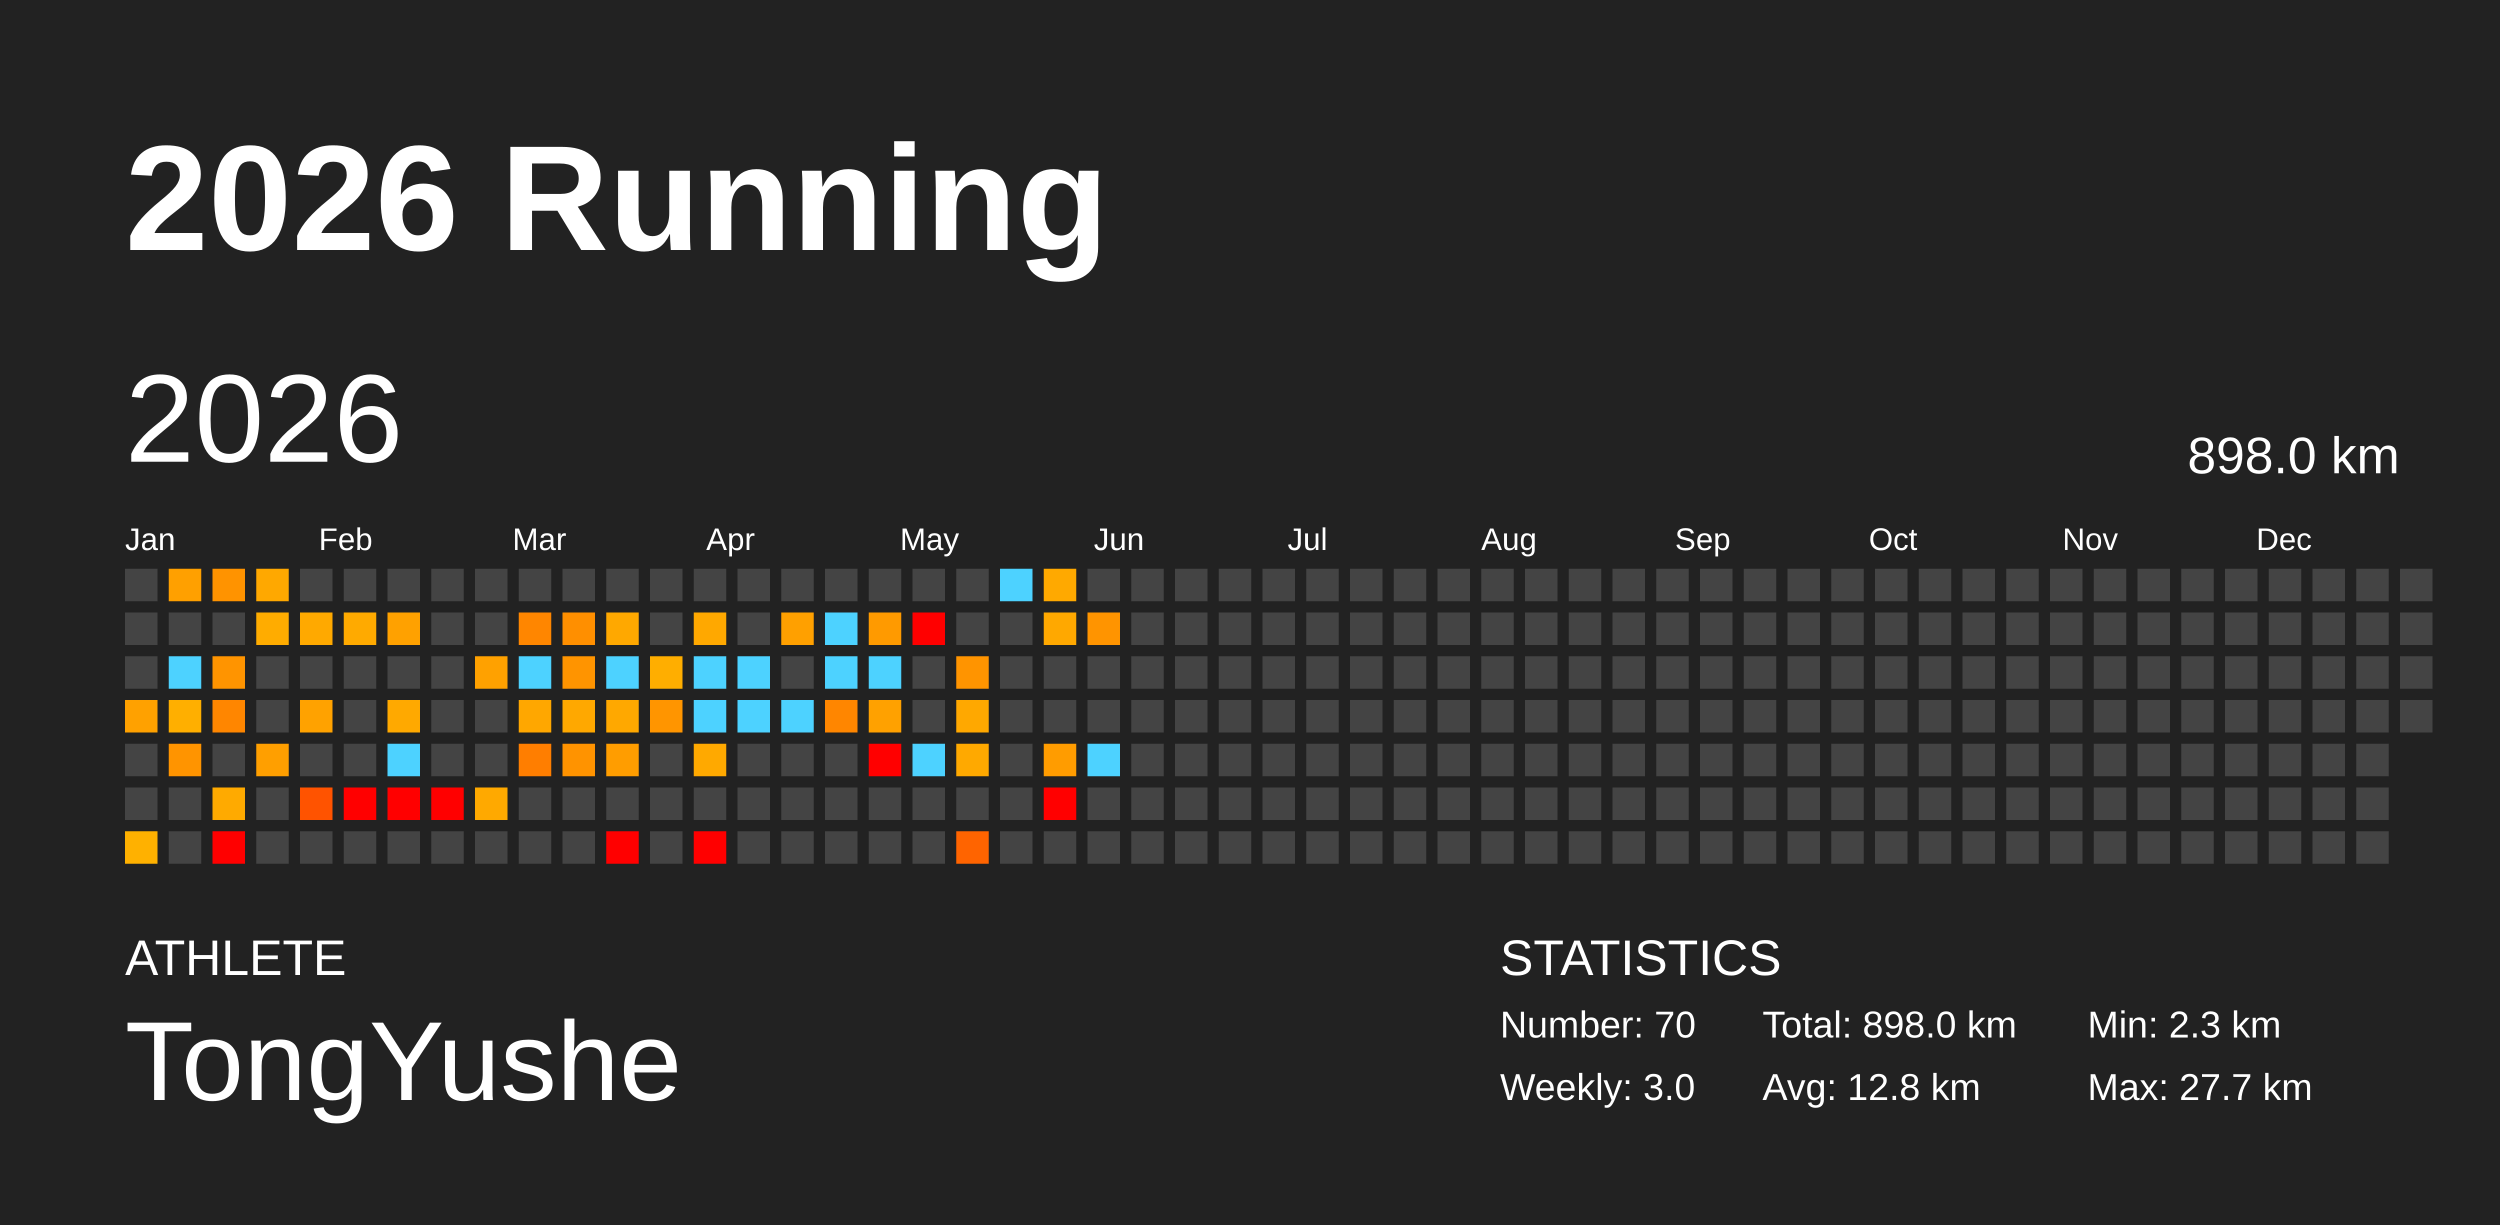
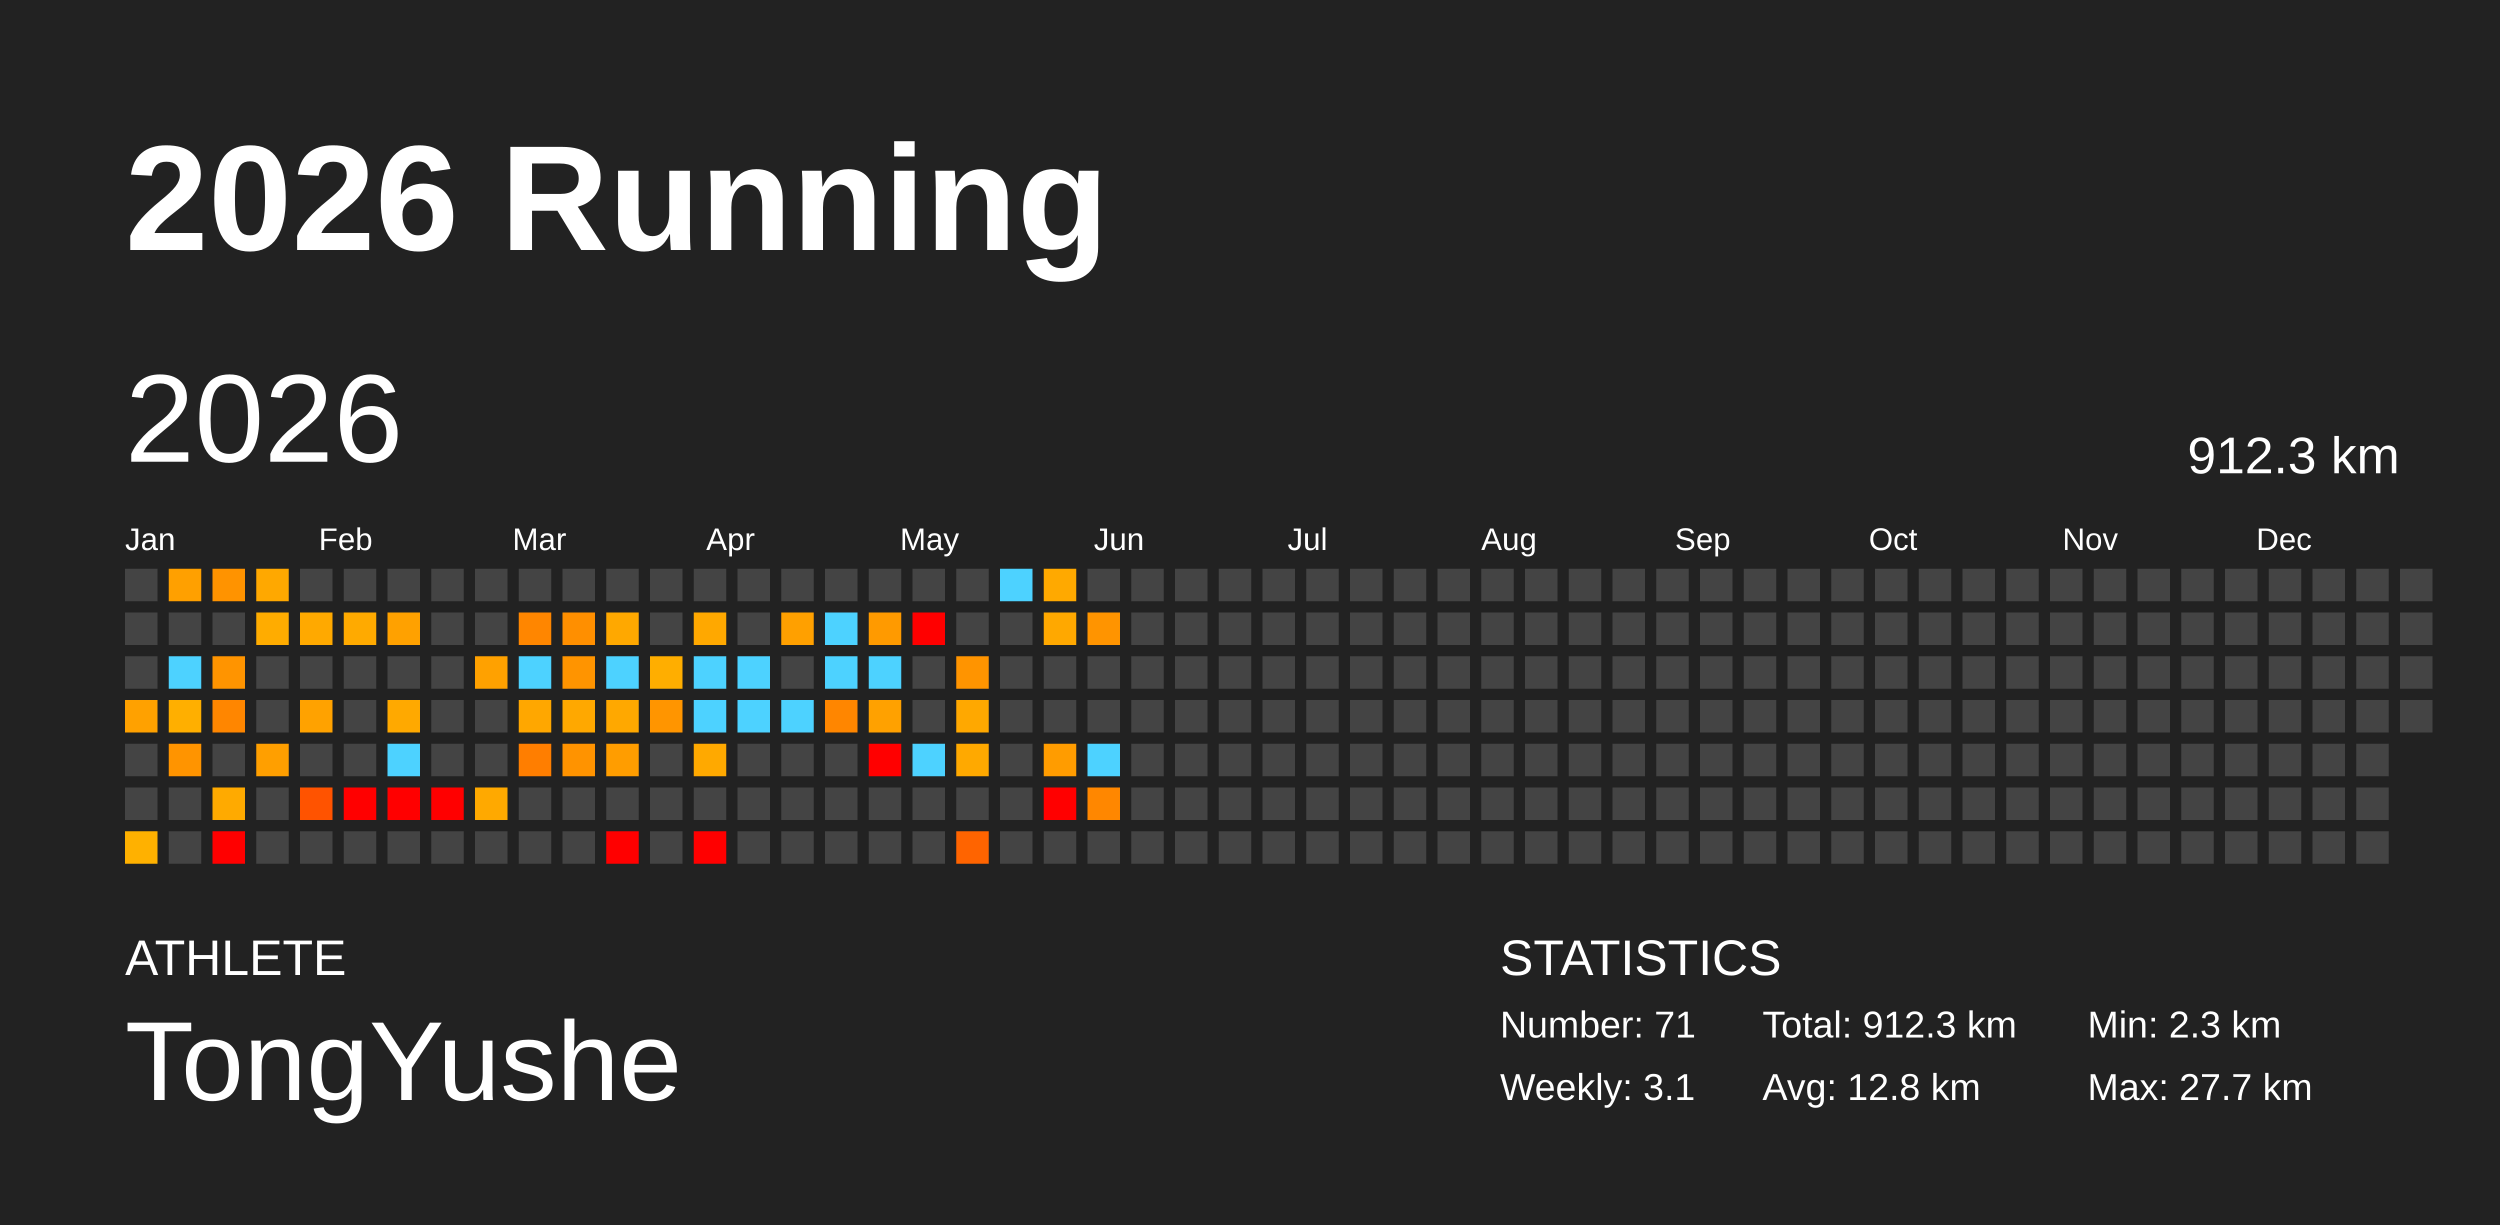
<svg xmlns="http://www.w3.org/2000/svg" baseProfile="full" height="98mm" version="1.1" viewBox="0,0,200,98" width="200mm">
  <defs />
  <rect fill="#222222" height="98" width="200" x="0" y="0" />
  <text fill="#FFFFFF" style="font-size:12px; font-family:Arial; font-weight:bold;" x="10" y="20">2026 Running</text>
  <text fill="#FFFFFF" style="font-size:4px; font-family:Arial" x="10" y="78">ATHLETE</text>
  <text fill="#FFFFFF" style="font-size:9px; font-family:Arial" x="10" y="88">TongYushe</text>
  <text fill="#FFFFFF" style="font-size:4px; font-family:Arial" x="120" y="78">STATISTICS</text>
-   <text fill="#FFFFFF" style="font-size:3px; font-family:Arial" x="120" y="83">Number: 70</text>
-   <text fill="#FFFFFF" style="font-size:3px; font-family:Arial" x="120" y="88">Weekly: 3.0</text>
-   <text fill="#FFFFFF" style="font-size:3px; font-family:Arial" x="141" y="83">Total: 898.0 km</text>
+   <text fill="#FFFFFF" style="font-size:3px; font-family:Arial" x="120" y="83">Number: 71</text>
+   <text fill="#FFFFFF" style="font-size:3px; font-family:Arial" x="120" y="88">Weekly: 3.1</text>
+   <text fill="#FFFFFF" style="font-size:3px; font-family:Arial" x="141" y="83">Total: 912.3 km</text>
  <text fill="#FFFFFF" style="font-size:3px; font-family:Arial" x="141" y="88">Avg: 12.8 km</text>
  <text fill="#FFFFFF" style="font-size:3px; font-family:Arial" x="167" y="83">Min: 2.3 km</text>
  <text fill="#FFFFFF" style="font-size:3px; font-family:Arial" x="167" y="88">Max: 27.7 km</text>
  <text dominant-baseline="hanging" fill="#FFFFFF" style="font-size:10.0px; font-family:Arial;" x="10" y="30">2026</text>
-   <text dominant-baseline="hanging" fill="#FFFFFF" style="font-size:4.125px; font-family:Arial;" x="175" y="35">898.0 km</text>
+   <text dominant-baseline="hanging" fill="#FFFFFF" style="font-size:4.125px; font-family:Arial;" x="175" y="35">912.3 km</text>
  <text fill="#FFFFFF" style="font-size:2.5px; font-family:Arial" x="10.0" y="44">Jan</text>
  <text fill="#FFFFFF" style="font-size:2.5px; font-family:Arial" x="25.5" y="44">Feb</text>
  <text fill="#FFFFFF" style="font-size:2.5px; font-family:Arial" x="41.0" y="44">Mar</text>
  <text fill="#FFFFFF" style="font-size:2.5px; font-family:Arial" x="56.5" y="44">Apr</text>
  <text fill="#FFFFFF" style="font-size:2.5px; font-family:Arial" x="72.0" y="44">May</text>
  <text fill="#FFFFFF" style="font-size:2.5px; font-family:Arial" x="87.5" y="44">Jun</text>
  <text fill="#FFFFFF" style="font-size:2.5px; font-family:Arial" x="103.0" y="44">Jul</text>
  <text fill="#FFFFFF" style="font-size:2.5px; font-family:Arial" x="118.5" y="44">Aug</text>
  <text fill="#FFFFFF" style="font-size:2.5px; font-family:Arial" x="134.0" y="44">Sep</text>
  <text fill="#FFFFFF" style="font-size:2.5px; font-family:Arial" x="149.5" y="44">Oct</text>
  <text fill="#FFFFFF" style="font-size:2.5px; font-family:Arial" x="165.0" y="44">Nov</text>
  <text fill="#FFFFFF" style="font-size:2.5px; font-family:Arial" x="180.5" y="44">Dec</text>
  <rect fill="#444444" height="2.6" width="2.6" x="10.0" y="45.5" />
  <rect fill="#444444" height="2.6" width="2.6" x="10.0" y="49.0" />
  <rect fill="#444444" height="2.6" width="2.6" x="10.0" y="52.5" />
  <rect fill="#ffa100" height="2.6" width="2.6" x="10.0" y="56.0" />
  <rect fill="#444444" height="2.6" width="2.6" x="10.0" y="59.5" />
  <rect fill="#444444" height="2.6" width="2.6" x="10.0" y="63.0" />
  <rect fill="#ffb100" height="2.6" width="2.6" x="10.0" y="66.5" />
  <rect fill="#ffa000" height="2.6" width="2.6" x="13.5" y="45.5" />
  <rect fill="#444444" height="2.6" width="2.6" x="13.5" y="49.0" />
  <rect fill="#4dd2ff" height="2.6" width="2.6" x="13.5" y="52.5" />
  <rect fill="#ffaf00" height="2.6" width="2.6" x="13.5" y="56.0" />
  <rect fill="#ff9400" height="2.6" width="2.6" x="13.5" y="59.5" />
  <rect fill="#444444" height="2.6" width="2.6" x="13.5" y="63.0" />
  <rect fill="#444444" height="2.6" width="2.6" x="13.5" y="66.5" />
  <rect fill="#ff9300" height="2.6" width="2.6" x="17.0" y="45.5" />
  <rect fill="#444444" height="2.6" width="2.6" x="17.0" y="49.0" />
  <rect fill="#ff9400" height="2.6" width="2.6" x="17.0" y="52.5" />
  <rect fill="#ff8600" height="2.6" width="2.6" x="17.0" y="56.0" />
  <rect fill="#444444" height="2.6" width="2.6" x="17.0" y="59.5" />
  <rect fill="#ffaa00" height="2.6" width="2.6" x="17.0" y="63.0" />
  <rect fill="red" height="2.6" width="2.6" x="17.0" y="66.5" />
  <rect fill="#ffa800" height="2.6" width="2.6" x="20.5" y="45.5" />
  <rect fill="#ffac00" height="2.6" width="2.6" x="20.5" y="49.0" />
  <rect fill="#444444" height="2.6" width="2.6" x="20.5" y="52.5" />
  <rect fill="#444444" height="2.6" width="2.6" x="20.5" y="56.0" />
  <rect fill="#ff9f00" height="2.6" width="2.6" x="20.5" y="59.5" />
  <rect fill="#444444" height="2.6" width="2.6" x="20.5" y="63.0" />
  <rect fill="#444444" height="2.6" width="2.6" x="20.5" y="66.5" />
  <rect fill="#444444" height="2.6" width="2.6" x="24.0" y="45.5" />
  <rect fill="#ffa900" height="2.6" width="2.6" x="24.0" y="49.0" />
  <rect fill="#444444" height="2.6" width="2.6" x="24.0" y="52.5" />
  <rect fill="#ffa200" height="2.6" width="2.6" x="24.0" y="56.0" />
  <rect fill="#444444" height="2.6" width="2.6" x="24.0" y="59.5" />
  <rect fill="#ff5300" height="2.6" width="2.6" x="24.0" y="63.0" />
  <rect fill="#444444" height="2.6" width="2.6" x="24.0" y="66.5" />
  <rect fill="#444444" height="2.6" width="2.6" x="27.5" y="45.5" />
  <rect fill="#ffaa00" height="2.6" width="2.6" x="27.5" y="49.0" />
  <rect fill="#444444" height="2.6" width="2.6" x="27.5" y="52.5" />
  <rect fill="#444444" height="2.6" width="2.6" x="27.5" y="56.0" />
  <rect fill="#444444" height="2.6" width="2.6" x="27.5" y="59.5" />
  <rect fill="red" height="2.6" width="2.6" x="27.5" y="63.0" />
  <rect fill="#444444" height="2.6" width="2.6" x="27.5" y="66.5" />
  <rect fill="#444444" height="2.6" width="2.6" x="31.0" y="45.5" />
  <rect fill="#ffa100" height="2.6" width="2.6" x="31.0" y="49.0" />
  <rect fill="#444444" height="2.6" width="2.6" x="31.0" y="52.5" />
  <rect fill="#ffa900" height="2.6" width="2.6" x="31.0" y="56.0" />
  <rect fill="#4dd2ff" height="2.6" width="2.6" x="31.0" y="59.5" />
  <rect fill="red" height="2.6" width="2.6" x="31.0" y="63.0" />
  <rect fill="#444444" height="2.6" width="2.6" x="31.0" y="66.5" />
  <rect fill="#444444" height="2.6" width="2.6" x="34.5" y="45.5" />
  <rect fill="#444444" height="2.6" width="2.6" x="34.5" y="49.0" />
  <rect fill="#444444" height="2.6" width="2.6" x="34.5" y="52.5" />
  <rect fill="#444444" height="2.6" width="2.6" x="34.5" y="56.0" />
  <rect fill="#444444" height="2.6" width="2.6" x="34.5" y="59.5" />
  <rect fill="red" height="2.6" width="2.6" x="34.5" y="63.0" />
  <rect fill="#444444" height="2.6" width="2.6" x="34.5" y="66.5" />
  <rect fill="#444444" height="2.6" width="2.6" x="38.0" y="45.5" />
  <rect fill="#444444" height="2.6" width="2.6" x="38.0" y="49.0" />
  <rect fill="#ffa100" height="2.6" width="2.6" x="38.0" y="52.5" />
  <rect fill="#444444" height="2.6" width="2.6" x="38.0" y="56.0" />
  <rect fill="#444444" height="2.6" width="2.6" x="38.0" y="59.5" />
  <rect fill="#ffa900" height="2.6" width="2.6" x="38.0" y="63.0" />
  <rect fill="#444444" height="2.6" width="2.6" x="38.0" y="66.5" />
  <rect fill="#444444" height="2.6" width="2.6" x="41.5" y="45.5" />
  <rect fill="#ff8600" height="2.6" width="2.6" x="41.5" y="49.0" />
  <rect fill="#4dd2ff" height="2.6" width="2.6" x="41.5" y="52.5" />
  <rect fill="#ffa700" height="2.6" width="2.6" x="41.5" y="56.0" />
  <rect fill="#ff7e00" height="2.6" width="2.6" x="41.5" y="59.5" />
  <rect fill="#444444" height="2.6" width="2.6" x="41.5" y="63.0" />
  <rect fill="#444444" height="2.6" width="2.6" x="41.5" y="66.5" />
  <rect fill="#444444" height="2.6" width="2.6" x="45.0" y="45.5" />
  <rect fill="#ff8f00" height="2.6" width="2.6" x="45.0" y="49.0" />
  <rect fill="#ff9400" height="2.6" width="2.6" x="45.0" y="52.5" />
  <rect fill="#ffa800" height="2.6" width="2.6" x="45.0" y="56.0" />
  <rect fill="#ff9300" height="2.6" width="2.6" x="45.0" y="59.5" />
  <rect fill="#444444" height="2.6" width="2.6" x="45.0" y="63.0" />
  <rect fill="#444444" height="2.6" width="2.6" x="45.0" y="66.5" />
  <rect fill="#444444" height="2.6" width="2.6" x="48.5" y="45.5" />
  <rect fill="#ffa800" height="2.6" width="2.6" x="48.5" y="49.0" />
  <rect fill="#4dd2ff" height="2.6" width="2.6" x="48.5" y="52.5" />
  <rect fill="#ffa800" height="2.6" width="2.6" x="48.5" y="56.0" />
  <rect fill="#ff9d00" height="2.6" width="2.6" x="48.5" y="59.5" />
  <rect fill="#444444" height="2.6" width="2.6" x="48.5" y="63.0" />
  <rect fill="red" height="2.6" width="2.6" x="48.5" y="66.5" />
  <rect fill="#444444" height="2.6" width="2.6" x="52.0" y="45.5" />
  <rect fill="#444444" height="2.6" width="2.6" x="52.0" y="49.0" />
  <rect fill="#ffae00" height="2.6" width="2.6" x="52.0" y="52.5" />
  <rect fill="#ff9500" height="2.6" width="2.6" x="52.0" y="56.0" />
  <rect fill="#444444" height="2.6" width="2.6" x="52.0" y="59.5" />
  <rect fill="#444444" height="2.6" width="2.6" x="52.0" y="63.0" />
  <rect fill="#444444" height="2.6" width="2.6" x="52.0" y="66.5" />
  <rect fill="#444444" height="2.6" width="2.6" x="55.5" y="45.5" />
  <rect fill="#ffa800" height="2.6" width="2.6" x="55.5" y="49.0" />
  <rect fill="#4dd2ff" height="2.6" width="2.6" x="55.5" y="52.5" />
  <rect fill="#4dd2ff" height="2.6" width="2.6" x="55.5" y="56.0" />
  <rect fill="#ffa900" height="2.6" width="2.6" x="55.5" y="59.5" />
  <rect fill="#444444" height="2.6" width="2.6" x="55.5" y="63.0" />
  <rect fill="red" height="2.6" width="2.6" x="55.5" y="66.5" />
  <rect fill="#444444" height="2.6" width="2.6" x="59.0" y="45.5" />
  <rect fill="#444444" height="2.6" width="2.6" x="59.0" y="49.0" />
  <rect fill="#4dd2ff" height="2.6" width="2.6" x="59.0" y="52.5" />
  <rect fill="#4dd2ff" height="2.6" width="2.6" x="59.0" y="56.0" />
  <rect fill="#444444" height="2.6" width="2.6" x="59.0" y="59.5" />
  <rect fill="#444444" height="2.6" width="2.6" x="59.0" y="63.0" />
  <rect fill="#444444" height="2.6" width="2.6" x="59.0" y="66.5" />
  <rect fill="#444444" height="2.6" width="2.6" x="62.5" y="45.5" />
  <rect fill="#ffa000" height="2.6" width="2.6" x="62.5" y="49.0" />
  <rect fill="#444444" height="2.6" width="2.6" x="62.5" y="52.5" />
  <rect fill="#4dd2ff" height="2.6" width="2.6" x="62.5" y="56.0" />
  <rect fill="#444444" height="2.6" width="2.6" x="62.5" y="59.5" />
  <rect fill="#444444" height="2.6" width="2.6" x="62.5" y="63.0" />
  <rect fill="#444444" height="2.6" width="2.6" x="62.5" y="66.5" />
  <rect fill="#444444" height="2.6" width="2.6" x="66.0" y="45.5" />
  <rect fill="#4dd2ff" height="2.6" width="2.6" x="66.0" y="49.0" />
  <rect fill="#4dd2ff" height="2.6" width="2.6" x="66.0" y="52.5" />
  <rect fill="#ff8600" height="2.6" width="2.6" x="66.0" y="56.0" />
  <rect fill="#444444" height="2.6" width="2.6" x="66.0" y="59.5" />
  <rect fill="#444444" height="2.6" width="2.6" x="66.0" y="63.0" />
  <rect fill="#444444" height="2.6" width="2.6" x="66.0" y="66.5" />
  <rect fill="#444444" height="2.6" width="2.6" x="69.5" y="45.5" />
  <rect fill="#ff9a00" height="2.6" width="2.6" x="69.5" y="49.0" />
  <rect fill="#4dd2ff" height="2.6" width="2.6" x="69.5" y="52.5" />
  <rect fill="#ffa100" height="2.6" width="2.6" x="69.5" y="56.0" />
  <rect fill="red" height="2.6" width="2.6" x="69.5" y="59.5" />
  <rect fill="#444444" height="2.6" width="2.6" x="69.5" y="63.0" />
  <rect fill="#444444" height="2.6" width="2.6" x="69.5" y="66.5" />
  <rect fill="#444444" height="2.6" width="2.6" x="73.0" y="45.5" />
  <rect fill="red" height="2.6" width="2.6" x="73.0" y="49.0" />
  <rect fill="#444444" height="2.6" width="2.6" x="73.0" y="52.5" />
  <rect fill="#444444" height="2.6" width="2.6" x="73.0" y="56.0" />
  <rect fill="#4dd2ff" height="2.6" width="2.6" x="73.0" y="59.5" />
  <rect fill="#444444" height="2.6" width="2.6" x="73.0" y="63.0" />
  <rect fill="#444444" height="2.6" width="2.6" x="73.0" y="66.5" />
  <rect fill="#444444" height="2.6" width="2.6" x="76.5" y="45.5" />
  <rect fill="#444444" height="2.6" width="2.6" x="76.5" y="49.0" />
  <rect fill="#ff9400" height="2.6" width="2.6" x="76.5" y="52.5" />
  <rect fill="#ffa800" height="2.6" width="2.6" x="76.5" y="56.0" />
  <rect fill="#ffa900" height="2.6" width="2.6" x="76.5" y="59.5" />
  <rect fill="#444444" height="2.6" width="2.6" x="76.5" y="63.0" />
  <rect fill="#ff6400" height="2.6" width="2.6" x="76.5" y="66.5" />
  <rect fill="#4dd2ff" height="2.6" width="2.6" x="80.0" y="45.5" />
  <rect fill="#444444" height="2.6" width="2.6" x="80.0" y="49.0" />
  <rect fill="#444444" height="2.6" width="2.6" x="80.0" y="52.5" />
  <rect fill="#444444" height="2.6" width="2.6" x="80.0" y="56.0" />
  <rect fill="#444444" height="2.6" width="2.6" x="80.0" y="59.5" />
  <rect fill="#444444" height="2.6" width="2.6" x="80.0" y="63.0" />
  <rect fill="#444444" height="2.6" width="2.6" x="80.0" y="66.5" />
  <rect fill="#ffa900" height="2.6" width="2.6" x="83.5" y="45.5" />
  <rect fill="#ffa800" height="2.6" width="2.6" x="83.5" y="49.0" />
  <rect fill="#444444" height="2.6" width="2.6" x="83.5" y="52.5" />
  <rect fill="#444444" height="2.6" width="2.6" x="83.5" y="56.0" />
  <rect fill="#ff9c00" height="2.6" width="2.6" x="83.5" y="59.5" />
  <rect fill="red" height="2.6" width="2.6" x="83.5" y="63.0" />
  <rect fill="#444444" height="2.6" width="2.6" x="83.5" y="66.5" />
  <rect fill="#444444" height="2.6" width="2.6" x="87.0" y="45.5" />
  <rect fill="#ff9400" height="2.6" width="2.6" x="87.0" y="49.0" />
  <rect fill="#444444" height="2.6" width="2.6" x="87.0" y="52.5" />
  <rect fill="#444444" height="2.6" width="2.6" x="87.0" y="56.0" />
  <rect fill="#4dd2ff" height="2.6" width="2.6" x="87.0" y="59.5" />
-   <rect fill="#444444" height="2.6" width="2.6" x="87.0" y="63.0" />
+   <rect fill="#ff8700" height="2.6" width="2.6" x="87.0" y="63.0" />
  <rect fill="#444444" height="2.6" width="2.6" x="87.0" y="66.5" />
  <rect fill="#444444" height="2.6" width="2.6" x="90.5" y="45.5" />
  <rect fill="#444444" height="2.6" width="2.6" x="90.5" y="49.0" />
  <rect fill="#444444" height="2.6" width="2.6" x="90.5" y="52.5" />
  <rect fill="#444444" height="2.6" width="2.6" x="90.5" y="56.0" />
  <rect fill="#444444" height="2.6" width="2.6" x="90.5" y="59.5" />
  <rect fill="#444444" height="2.6" width="2.6" x="90.5" y="63.0" />
  <rect fill="#444444" height="2.6" width="2.6" x="90.5" y="66.5" />
  <rect fill="#444444" height="2.6" width="2.6" x="94.0" y="45.5" />
  <rect fill="#444444" height="2.6" width="2.6" x="94.0" y="49.0" />
  <rect fill="#444444" height="2.6" width="2.6" x="94.0" y="52.5" />
  <rect fill="#444444" height="2.6" width="2.6" x="94.0" y="56.0" />
  <rect fill="#444444" height="2.6" width="2.6" x="94.0" y="59.5" />
  <rect fill="#444444" height="2.6" width="2.6" x="94.0" y="63.0" />
  <rect fill="#444444" height="2.6" width="2.6" x="94.0" y="66.5" />
  <rect fill="#444444" height="2.6" width="2.6" x="97.5" y="45.5" />
  <rect fill="#444444" height="2.6" width="2.6" x="97.5" y="49.0" />
  <rect fill="#444444" height="2.6" width="2.6" x="97.5" y="52.5" />
  <rect fill="#444444" height="2.6" width="2.6" x="97.5" y="56.0" />
  <rect fill="#444444" height="2.6" width="2.6" x="97.5" y="59.5" />
  <rect fill="#444444" height="2.6" width="2.6" x="97.5" y="63.0" />
  <rect fill="#444444" height="2.6" width="2.6" x="97.5" y="66.5" />
  <rect fill="#444444" height="2.6" width="2.6" x="101.0" y="45.5" />
  <rect fill="#444444" height="2.6" width="2.6" x="101.0" y="49.0" />
  <rect fill="#444444" height="2.6" width="2.6" x="101.0" y="52.5" />
  <rect fill="#444444" height="2.6" width="2.6" x="101.0" y="56.0" />
  <rect fill="#444444" height="2.6" width="2.6" x="101.0" y="59.5" />
  <rect fill="#444444" height="2.6" width="2.6" x="101.0" y="63.0" />
  <rect fill="#444444" height="2.6" width="2.6" x="101.0" y="66.5" />
  <rect fill="#444444" height="2.6" width="2.6" x="104.5" y="45.5" />
  <rect fill="#444444" height="2.6" width="2.6" x="104.5" y="49.0" />
  <rect fill="#444444" height="2.6" width="2.6" x="104.5" y="52.5" />
  <rect fill="#444444" height="2.6" width="2.6" x="104.5" y="56.0" />
  <rect fill="#444444" height="2.6" width="2.6" x="104.5" y="59.5" />
  <rect fill="#444444" height="2.6" width="2.6" x="104.5" y="63.0" />
  <rect fill="#444444" height="2.6" width="2.6" x="104.5" y="66.5" />
  <rect fill="#444444" height="2.6" width="2.6" x="108.0" y="45.5" />
  <rect fill="#444444" height="2.6" width="2.6" x="108.0" y="49.0" />
  <rect fill="#444444" height="2.6" width="2.6" x="108.0" y="52.5" />
  <rect fill="#444444" height="2.6" width="2.6" x="108.0" y="56.0" />
  <rect fill="#444444" height="2.6" width="2.6" x="108.0" y="59.5" />
  <rect fill="#444444" height="2.6" width="2.6" x="108.0" y="63.0" />
  <rect fill="#444444" height="2.6" width="2.6" x="108.0" y="66.5" />
  <rect fill="#444444" height="2.6" width="2.6" x="111.5" y="45.5" />
  <rect fill="#444444" height="2.6" width="2.6" x="111.5" y="49.0" />
  <rect fill="#444444" height="2.6" width="2.6" x="111.5" y="52.5" />
  <rect fill="#444444" height="2.6" width="2.6" x="111.5" y="56.0" />
  <rect fill="#444444" height="2.6" width="2.6" x="111.5" y="59.5" />
  <rect fill="#444444" height="2.6" width="2.6" x="111.5" y="63.0" />
  <rect fill="#444444" height="2.6" width="2.6" x="111.5" y="66.5" />
  <rect fill="#444444" height="2.6" width="2.6" x="115.0" y="45.5" />
  <rect fill="#444444" height="2.6" width="2.6" x="115.0" y="49.0" />
  <rect fill="#444444" height="2.6" width="2.6" x="115.0" y="52.5" />
  <rect fill="#444444" height="2.6" width="2.6" x="115.0" y="56.0" />
  <rect fill="#444444" height="2.6" width="2.6" x="115.0" y="59.5" />
  <rect fill="#444444" height="2.6" width="2.6" x="115.0" y="63.0" />
  <rect fill="#444444" height="2.6" width="2.6" x="115.0" y="66.5" />
  <rect fill="#444444" height="2.6" width="2.6" x="118.5" y="45.5" />
  <rect fill="#444444" height="2.6" width="2.6" x="118.5" y="49.0" />
  <rect fill="#444444" height="2.6" width="2.6" x="118.5" y="52.5" />
  <rect fill="#444444" height="2.6" width="2.6" x="118.5" y="56.0" />
  <rect fill="#444444" height="2.6" width="2.6" x="118.5" y="59.5" />
  <rect fill="#444444" height="2.6" width="2.6" x="118.5" y="63.0" />
  <rect fill="#444444" height="2.6" width="2.6" x="118.5" y="66.5" />
  <rect fill="#444444" height="2.6" width="2.6" x="122.0" y="45.5" />
  <rect fill="#444444" height="2.6" width="2.6" x="122.0" y="49.0" />
  <rect fill="#444444" height="2.6" width="2.6" x="122.0" y="52.5" />
  <rect fill="#444444" height="2.6" width="2.6" x="122.0" y="56.0" />
  <rect fill="#444444" height="2.6" width="2.6" x="122.0" y="59.5" />
  <rect fill="#444444" height="2.6" width="2.6" x="122.0" y="63.0" />
  <rect fill="#444444" height="2.6" width="2.6" x="122.0" y="66.5" />
  <rect fill="#444444" height="2.6" width="2.6" x="125.5" y="45.5" />
  <rect fill="#444444" height="2.6" width="2.6" x="125.5" y="49.0" />
  <rect fill="#444444" height="2.6" width="2.6" x="125.5" y="52.5" />
  <rect fill="#444444" height="2.6" width="2.6" x="125.5" y="56.0" />
  <rect fill="#444444" height="2.6" width="2.6" x="125.5" y="59.5" />
  <rect fill="#444444" height="2.6" width="2.6" x="125.5" y="63.0" />
  <rect fill="#444444" height="2.6" width="2.6" x="125.5" y="66.5" />
  <rect fill="#444444" height="2.6" width="2.6" x="129.0" y="45.5" />
  <rect fill="#444444" height="2.6" width="2.6" x="129.0" y="49.0" />
  <rect fill="#444444" height="2.6" width="2.6" x="129.0" y="52.5" />
  <rect fill="#444444" height="2.6" width="2.6" x="129.0" y="56.0" />
  <rect fill="#444444" height="2.6" width="2.6" x="129.0" y="59.5" />
  <rect fill="#444444" height="2.6" width="2.6" x="129.0" y="63.0" />
  <rect fill="#444444" height="2.6" width="2.6" x="129.0" y="66.5" />
  <rect fill="#444444" height="2.6" width="2.6" x="132.5" y="45.5" />
  <rect fill="#444444" height="2.6" width="2.6" x="132.5" y="49.0" />
  <rect fill="#444444" height="2.6" width="2.6" x="132.5" y="52.5" />
  <rect fill="#444444" height="2.6" width="2.6" x="132.5" y="56.0" />
  <rect fill="#444444" height="2.6" width="2.6" x="132.5" y="59.5" />
  <rect fill="#444444" height="2.6" width="2.6" x="132.5" y="63.0" />
  <rect fill="#444444" height="2.6" width="2.6" x="132.5" y="66.5" />
  <rect fill="#444444" height="2.6" width="2.6" x="136.0" y="45.5" />
  <rect fill="#444444" height="2.6" width="2.6" x="136.0" y="49.0" />
  <rect fill="#444444" height="2.6" width="2.6" x="136.0" y="52.5" />
  <rect fill="#444444" height="2.6" width="2.6" x="136.0" y="56.0" />
  <rect fill="#444444" height="2.6" width="2.6" x="136.0" y="59.5" />
  <rect fill="#444444" height="2.6" width="2.6" x="136.0" y="63.0" />
  <rect fill="#444444" height="2.6" width="2.6" x="136.0" y="66.5" />
  <rect fill="#444444" height="2.6" width="2.6" x="139.5" y="45.5" />
  <rect fill="#444444" height="2.6" width="2.6" x="139.5" y="49.0" />
  <rect fill="#444444" height="2.6" width="2.6" x="139.5" y="52.5" />
  <rect fill="#444444" height="2.6" width="2.6" x="139.5" y="56.0" />
  <rect fill="#444444" height="2.6" width="2.6" x="139.5" y="59.5" />
  <rect fill="#444444" height="2.6" width="2.6" x="139.5" y="63.0" />
  <rect fill="#444444" height="2.6" width="2.6" x="139.5" y="66.5" />
  <rect fill="#444444" height="2.6" width="2.6" x="143.0" y="45.5" />
  <rect fill="#444444" height="2.6" width="2.6" x="143.0" y="49.0" />
  <rect fill="#444444" height="2.6" width="2.6" x="143.0" y="52.5" />
  <rect fill="#444444" height="2.6" width="2.6" x="143.0" y="56.0" />
  <rect fill="#444444" height="2.6" width="2.6" x="143.0" y="59.5" />
  <rect fill="#444444" height="2.6" width="2.6" x="143.0" y="63.0" />
  <rect fill="#444444" height="2.6" width="2.6" x="143.0" y="66.5" />
  <rect fill="#444444" height="2.6" width="2.6" x="146.5" y="45.5" />
  <rect fill="#444444" height="2.6" width="2.6" x="146.5" y="49.0" />
  <rect fill="#444444" height="2.6" width="2.6" x="146.5" y="52.5" />
  <rect fill="#444444" height="2.6" width="2.6" x="146.5" y="56.0" />
  <rect fill="#444444" height="2.6" width="2.6" x="146.5" y="59.5" />
  <rect fill="#444444" height="2.6" width="2.6" x="146.5" y="63.0" />
  <rect fill="#444444" height="2.6" width="2.6" x="146.5" y="66.5" />
  <rect fill="#444444" height="2.6" width="2.6" x="150.0" y="45.5" />
  <rect fill="#444444" height="2.6" width="2.6" x="150.0" y="49.0" />
  <rect fill="#444444" height="2.6" width="2.6" x="150.0" y="52.5" />
  <rect fill="#444444" height="2.6" width="2.6" x="150.0" y="56.0" />
  <rect fill="#444444" height="2.6" width="2.6" x="150.0" y="59.5" />
  <rect fill="#444444" height="2.6" width="2.6" x="150.0" y="63.0" />
  <rect fill="#444444" height="2.6" width="2.6" x="150.0" y="66.5" />
  <rect fill="#444444" height="2.6" width="2.6" x="153.5" y="45.5" />
  <rect fill="#444444" height="2.6" width="2.6" x="153.5" y="49.0" />
  <rect fill="#444444" height="2.6" width="2.6" x="153.5" y="52.5" />
  <rect fill="#444444" height="2.6" width="2.6" x="153.5" y="56.0" />
  <rect fill="#444444" height="2.6" width="2.6" x="153.5" y="59.5" />
  <rect fill="#444444" height="2.6" width="2.6" x="153.5" y="63.0" />
  <rect fill="#444444" height="2.6" width="2.6" x="153.5" y="66.5" />
  <rect fill="#444444" height="2.6" width="2.6" x="157.0" y="45.5" />
  <rect fill="#444444" height="2.6" width="2.6" x="157.0" y="49.0" />
  <rect fill="#444444" height="2.6" width="2.6" x="157.0" y="52.5" />
  <rect fill="#444444" height="2.6" width="2.6" x="157.0" y="56.0" />
  <rect fill="#444444" height="2.6" width="2.6" x="157.0" y="59.5" />
  <rect fill="#444444" height="2.6" width="2.6" x="157.0" y="63.0" />
  <rect fill="#444444" height="2.6" width="2.6" x="157.0" y="66.5" />
  <rect fill="#444444" height="2.6" width="2.6" x="160.5" y="45.5" />
  <rect fill="#444444" height="2.6" width="2.6" x="160.5" y="49.0" />
  <rect fill="#444444" height="2.6" width="2.6" x="160.5" y="52.5" />
  <rect fill="#444444" height="2.6" width="2.6" x="160.5" y="56.0" />
  <rect fill="#444444" height="2.6" width="2.6" x="160.5" y="59.5" />
  <rect fill="#444444" height="2.6" width="2.6" x="160.5" y="63.0" />
  <rect fill="#444444" height="2.6" width="2.6" x="160.5" y="66.5" />
  <rect fill="#444444" height="2.6" width="2.6" x="164.0" y="45.5" />
  <rect fill="#444444" height="2.6" width="2.6" x="164.0" y="49.0" />
  <rect fill="#444444" height="2.6" width="2.6" x="164.0" y="52.5" />
  <rect fill="#444444" height="2.6" width="2.6" x="164.0" y="56.0" />
  <rect fill="#444444" height="2.6" width="2.6" x="164.0" y="59.5" />
  <rect fill="#444444" height="2.6" width="2.6" x="164.0" y="63.0" />
  <rect fill="#444444" height="2.6" width="2.6" x="164.0" y="66.5" />
  <rect fill="#444444" height="2.6" width="2.6" x="167.5" y="45.5" />
  <rect fill="#444444" height="2.6" width="2.6" x="167.5" y="49.0" />
  <rect fill="#444444" height="2.6" width="2.6" x="167.5" y="52.5" />
  <rect fill="#444444" height="2.6" width="2.6" x="167.5" y="56.0" />
  <rect fill="#444444" height="2.6" width="2.6" x="167.5" y="59.5" />
  <rect fill="#444444" height="2.6" width="2.6" x="167.5" y="63.0" />
  <rect fill="#444444" height="2.6" width="2.6" x="167.5" y="66.5" />
  <rect fill="#444444" height="2.6" width="2.6" x="171.0" y="45.5" />
  <rect fill="#444444" height="2.6" width="2.6" x="171.0" y="49.0" />
  <rect fill="#444444" height="2.6" width="2.6" x="171.0" y="52.5" />
  <rect fill="#444444" height="2.6" width="2.6" x="171.0" y="56.0" />
  <rect fill="#444444" height="2.6" width="2.6" x="171.0" y="59.5" />
  <rect fill="#444444" height="2.6" width="2.6" x="171.0" y="63.0" />
  <rect fill="#444444" height="2.6" width="2.6" x="171.0" y="66.5" />
  <rect fill="#444444" height="2.6" width="2.6" x="174.5" y="45.5" />
  <rect fill="#444444" height="2.6" width="2.6" x="174.5" y="49.0" />
  <rect fill="#444444" height="2.6" width="2.6" x="174.5" y="52.5" />
  <rect fill="#444444" height="2.6" width="2.6" x="174.5" y="56.0" />
  <rect fill="#444444" height="2.6" width="2.6" x="174.5" y="59.5" />
  <rect fill="#444444" height="2.6" width="2.6" x="174.5" y="63.0" />
  <rect fill="#444444" height="2.6" width="2.6" x="174.5" y="66.5" />
  <rect fill="#444444" height="2.6" width="2.6" x="178.0" y="45.5" />
  <rect fill="#444444" height="2.6" width="2.6" x="178.0" y="49.0" />
  <rect fill="#444444" height="2.6" width="2.6" x="178.0" y="52.5" />
  <rect fill="#444444" height="2.6" width="2.6" x="178.0" y="56.0" />
  <rect fill="#444444" height="2.6" width="2.6" x="178.0" y="59.5" />
  <rect fill="#444444" height="2.6" width="2.6" x="178.0" y="63.0" />
  <rect fill="#444444" height="2.6" width="2.6" x="178.0" y="66.5" />
  <rect fill="#444444" height="2.6" width="2.6" x="181.5" y="45.5" />
  <rect fill="#444444" height="2.6" width="2.6" x="181.5" y="49.0" />
  <rect fill="#444444" height="2.6" width="2.6" x="181.5" y="52.5" />
  <rect fill="#444444" height="2.6" width="2.6" x="181.5" y="56.0" />
  <rect fill="#444444" height="2.6" width="2.6" x="181.5" y="59.5" />
  <rect fill="#444444" height="2.6" width="2.6" x="181.5" y="63.0" />
  <rect fill="#444444" height="2.6" width="2.6" x="181.5" y="66.5" />
  <rect fill="#444444" height="2.6" width="2.6" x="185.0" y="45.5" />
  <rect fill="#444444" height="2.6" width="2.6" x="185.0" y="49.0" />
  <rect fill="#444444" height="2.6" width="2.6" x="185.0" y="52.5" />
  <rect fill="#444444" height="2.6" width="2.6" x="185.0" y="56.0" />
  <rect fill="#444444" height="2.6" width="2.6" x="185.0" y="59.5" />
  <rect fill="#444444" height="2.6" width="2.6" x="185.0" y="63.0" />
  <rect fill="#444444" height="2.6" width="2.6" x="185.0" y="66.5" />
  <rect fill="#444444" height="2.6" width="2.6" x="188.5" y="45.5" />
  <rect fill="#444444" height="2.6" width="2.6" x="188.5" y="49.0" />
  <rect fill="#444444" height="2.6" width="2.6" x="188.5" y="52.5" />
  <rect fill="#444444" height="2.6" width="2.6" x="188.5" y="56.0" />
  <rect fill="#444444" height="2.6" width="2.6" x="188.5" y="59.5" />
  <rect fill="#444444" height="2.6" width="2.6" x="188.5" y="63.0" />
  <rect fill="#444444" height="2.6" width="2.6" x="188.5" y="66.5" />
  <rect fill="#444444" height="2.6" width="2.6" x="192.0" y="45.5" />
  <rect fill="#444444" height="2.6" width="2.6" x="192.0" y="49.0" />
  <rect fill="#444444" height="2.6" width="2.6" x="192.0" y="52.5" />
  <rect fill="#444444" height="2.6" width="2.6" x="192.0" y="56.0" />
</svg>
